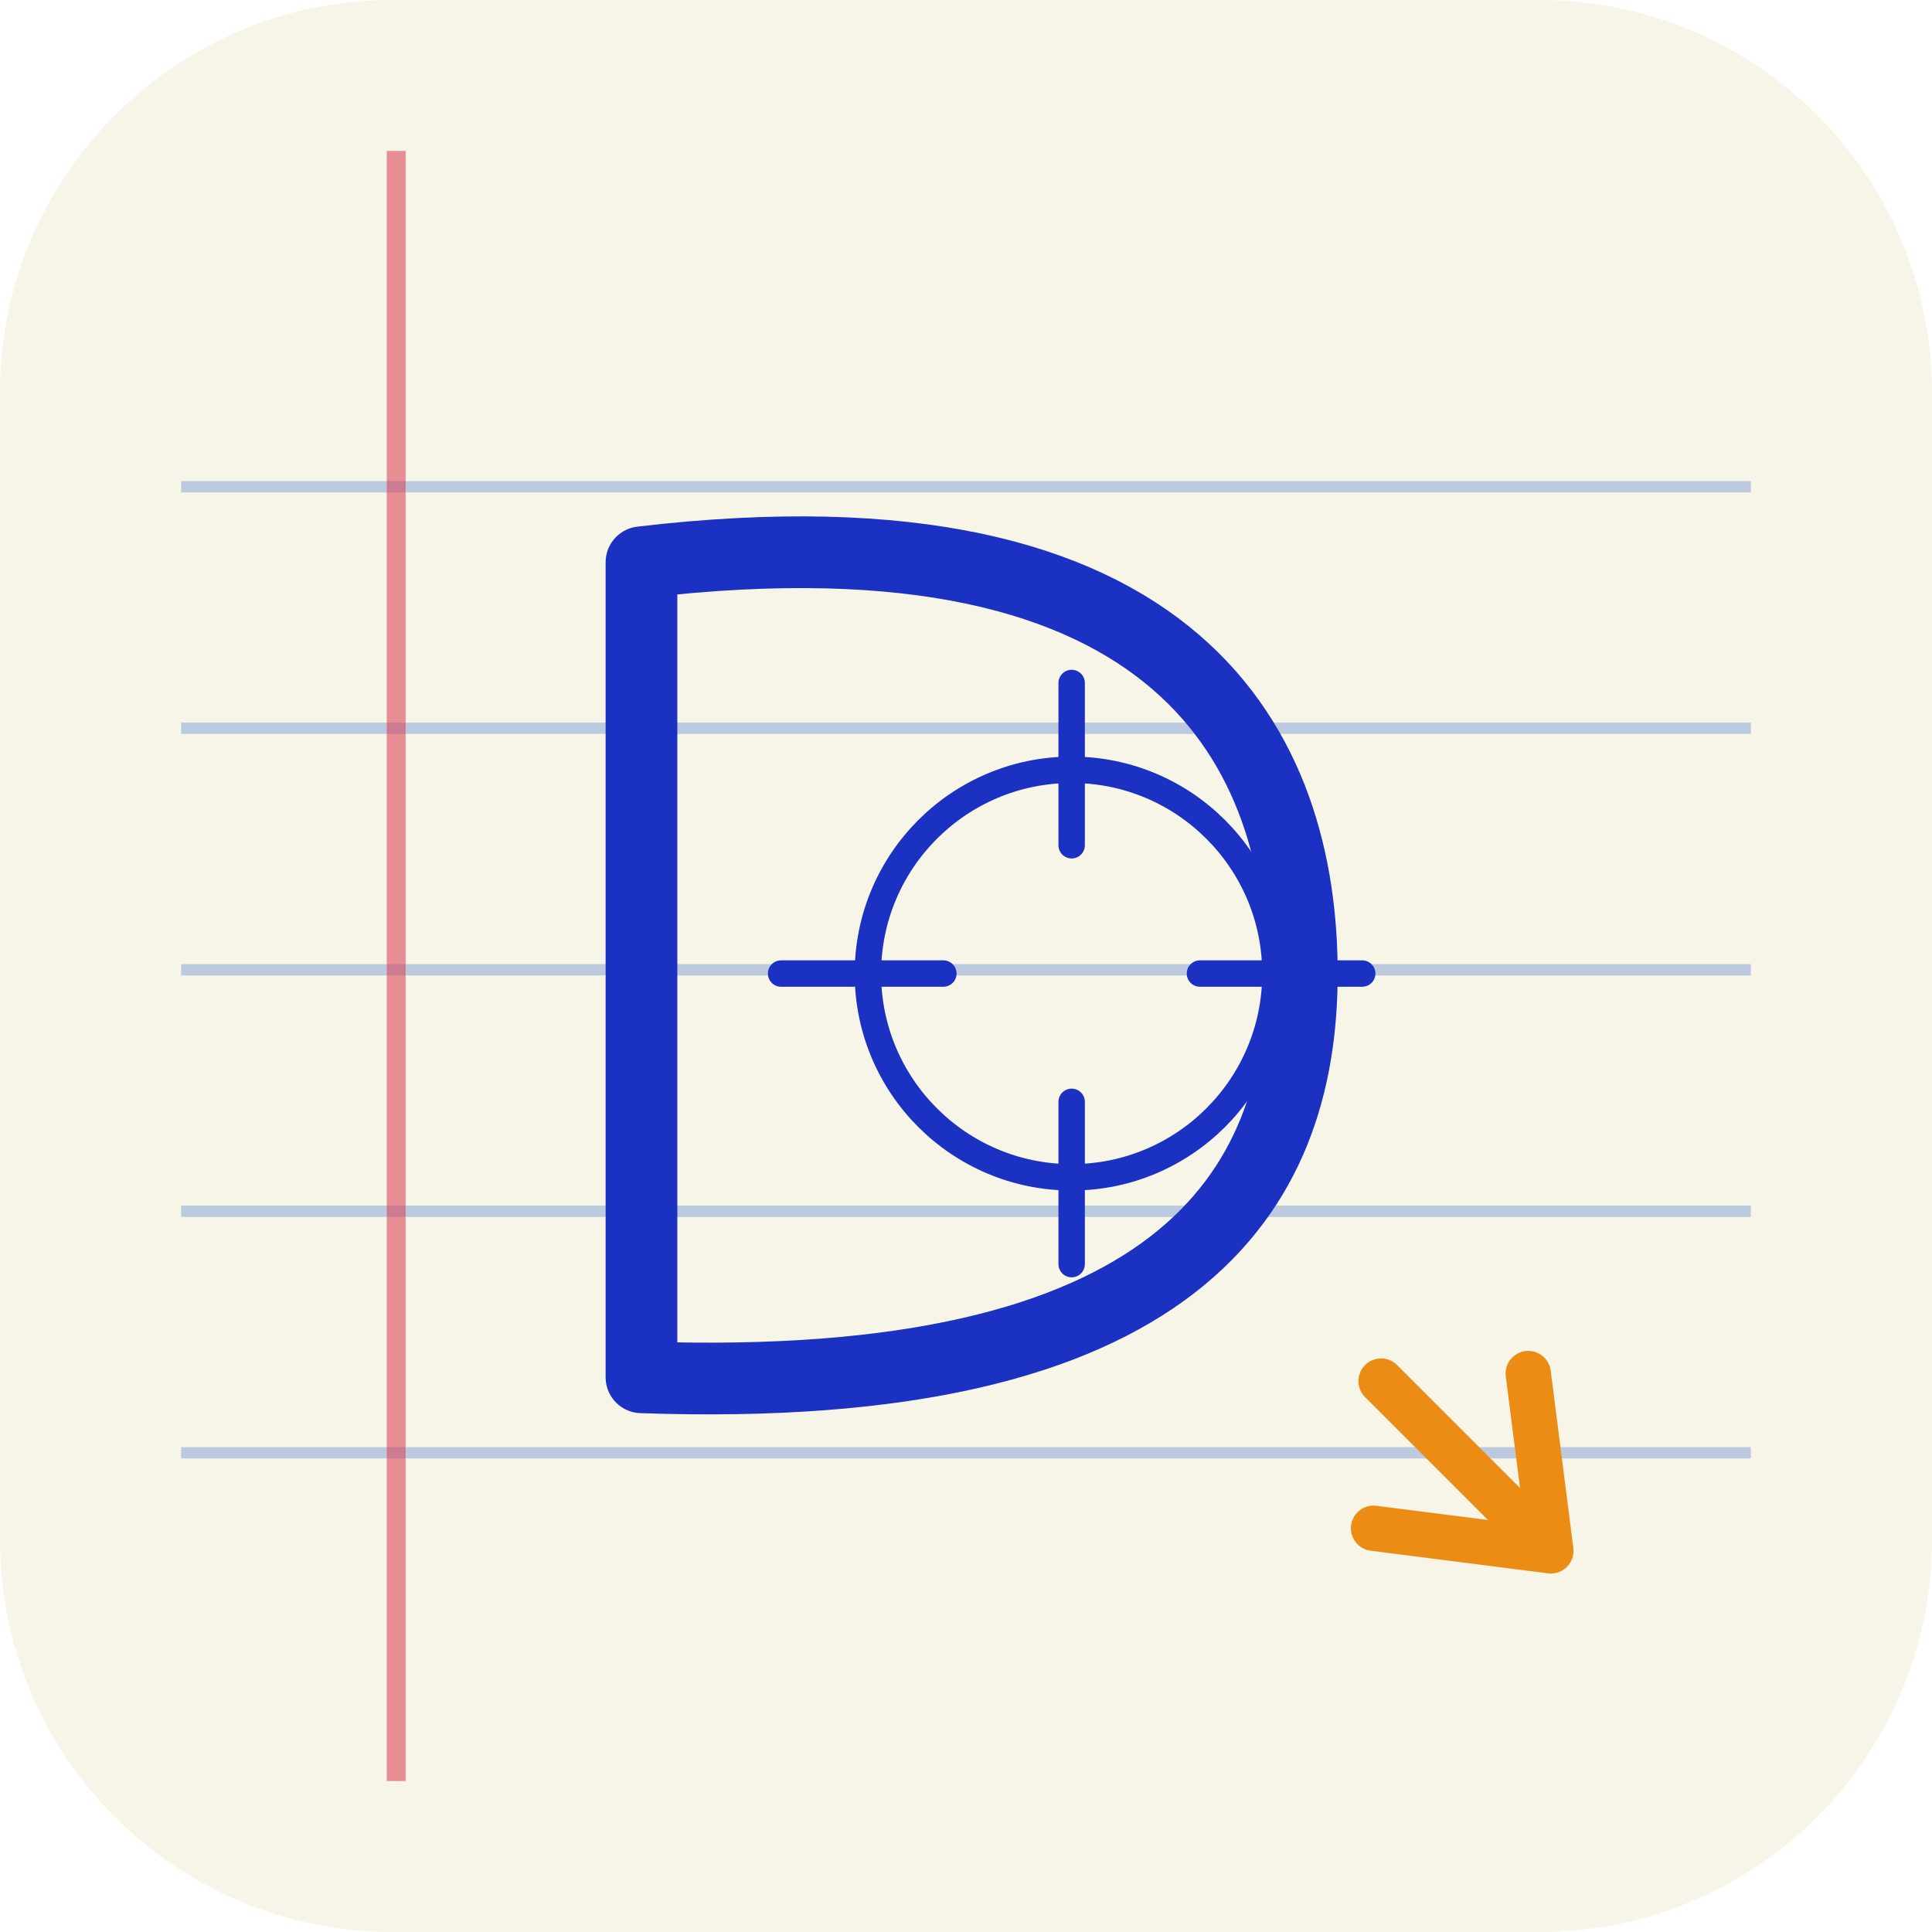
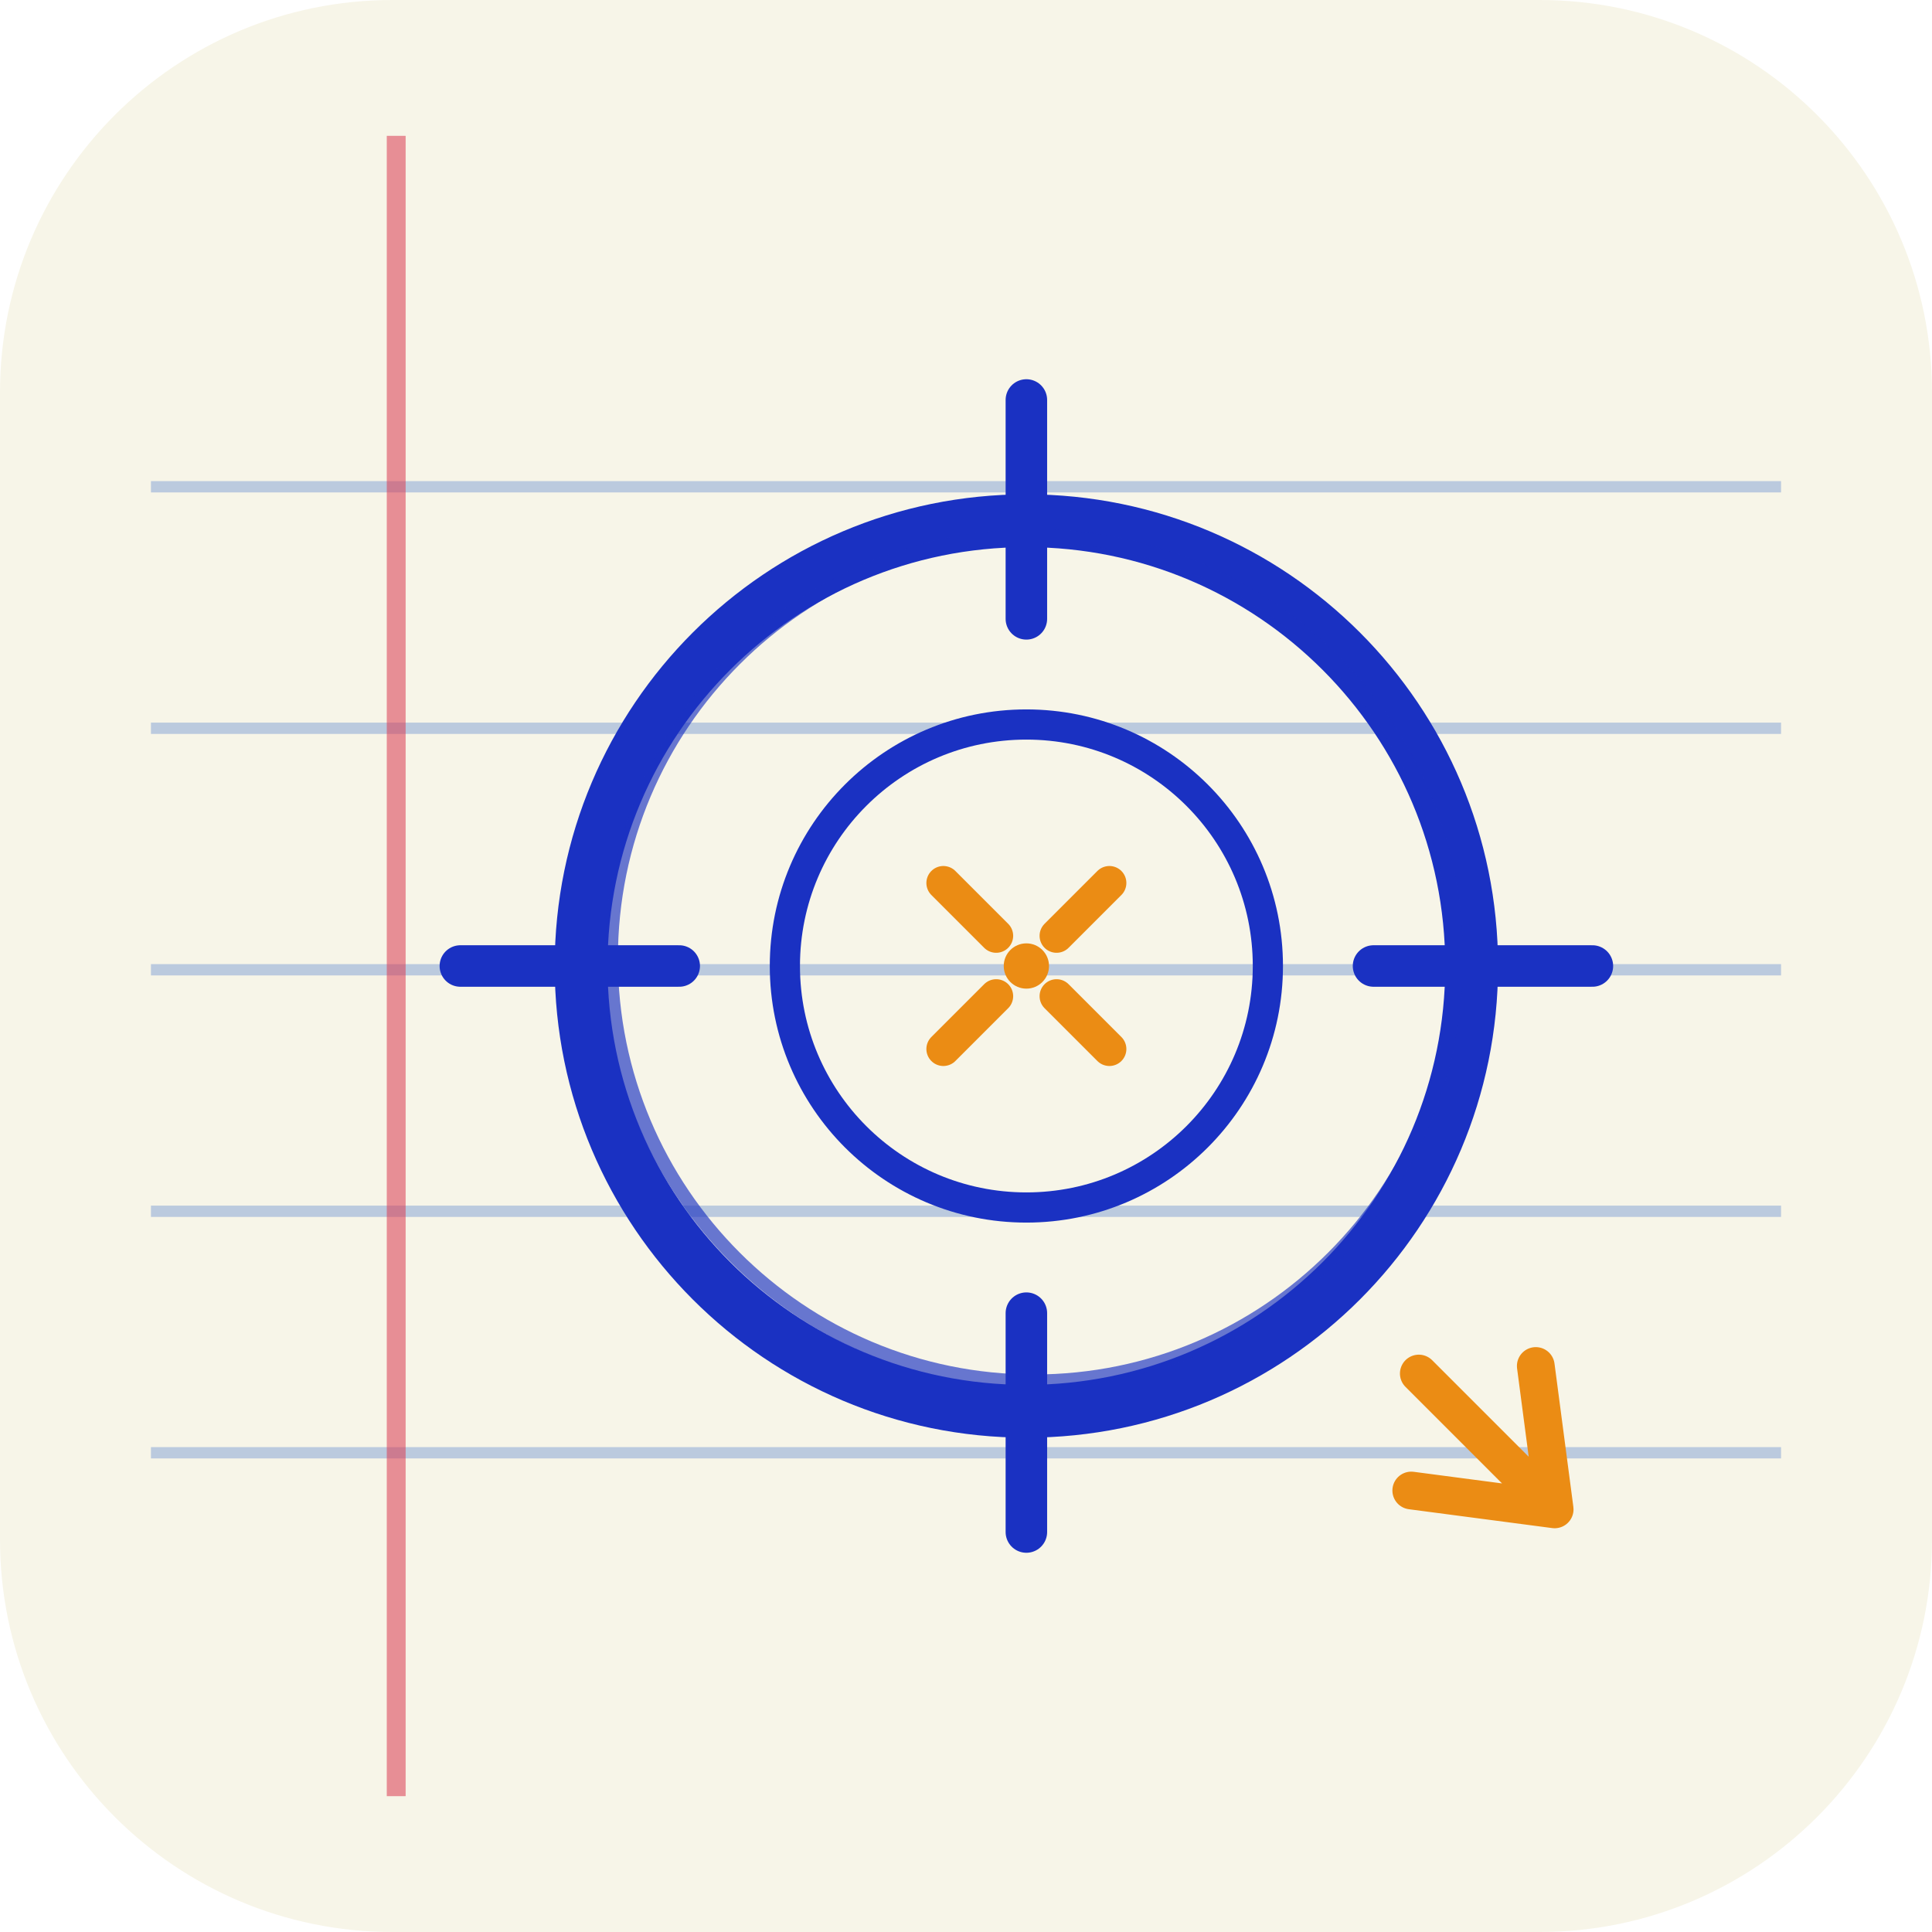
<svg xmlns="http://www.w3.org/2000/svg" width="512" height="512" viewBox="0 0 512 512">
  <rect width="512" height="512" rx="104" fill="#f7f5e8" />
-   <path d="M48 129h416M48 193h416M48 257h416M48 321h416M48 385h416" stroke="#8ba8d5" stroke-width="3" opacity=".55" />
-   <path d="M105 40v432" stroke="#db3b51" stroke-width="5" opacity=".55" />
-   <g fill="none" stroke="#1a31c2" stroke-linecap="round" stroke-linejoin="round">
-     <path d="M170 149c144-17 175 51 175 109s-33 112-175 107V149Z" stroke-width="19" />
-     <path d="M177 155c138-15 162 47 163 101s-23 107-163 102" stroke-width="3" />
-     <circle cx="284" cy="258" r="54" stroke-width="7" />
-     <path d="M284 181v43m0 68v43m-77-77h43m68 0h43" stroke-width="7" />
+   <path d="M40 129h432M40 193h432M40 257h432M40 321h432M40 385h432" stroke="#8ba8d5" stroke-width="3" opacity=".55" />
+   <path d="M105 36v440" stroke="#db3b51" stroke-width="5" opacity=".55" />
+   <g fill="none" stroke-linecap="round" stroke-linejoin="round">
+     <circle cx="272" cy="256" r="118" stroke="#1a31c2" stroke-width="14" />
+     <circle cx="274" cy="254" r="112" stroke="#1a31c2" stroke-width="3.5" opacity=".65" />
+     <circle cx="272" cy="256" r="64" stroke="#1a31c2" stroke-width="8" />
+     <path d="M272 106v58m0 184v58M122 256h58m184 0h58" stroke="#1a31c2" stroke-width="11" />
+     <path d="M250 234l14 14m16 16l14 14m0-44l-14 14m-16 16l-14 14" stroke="#eb8c14" stroke-width="9" />
+     <circle cx="272" cy="256" r="6" fill="#eb8c14" stroke="none" />
  </g>
-   <path d="m366 366 43 43m-4-45 6 47-47-6" fill="none" stroke="#eb8c14" stroke-width="12" stroke-linecap="round" stroke-linejoin="round" />
+   <path d="M376 364l34 34m-3-36l5 38-38-5" fill="none" stroke="#eb8c14" stroke-width="10" stroke-linecap="round" stroke-linejoin="round" />
</svg>
